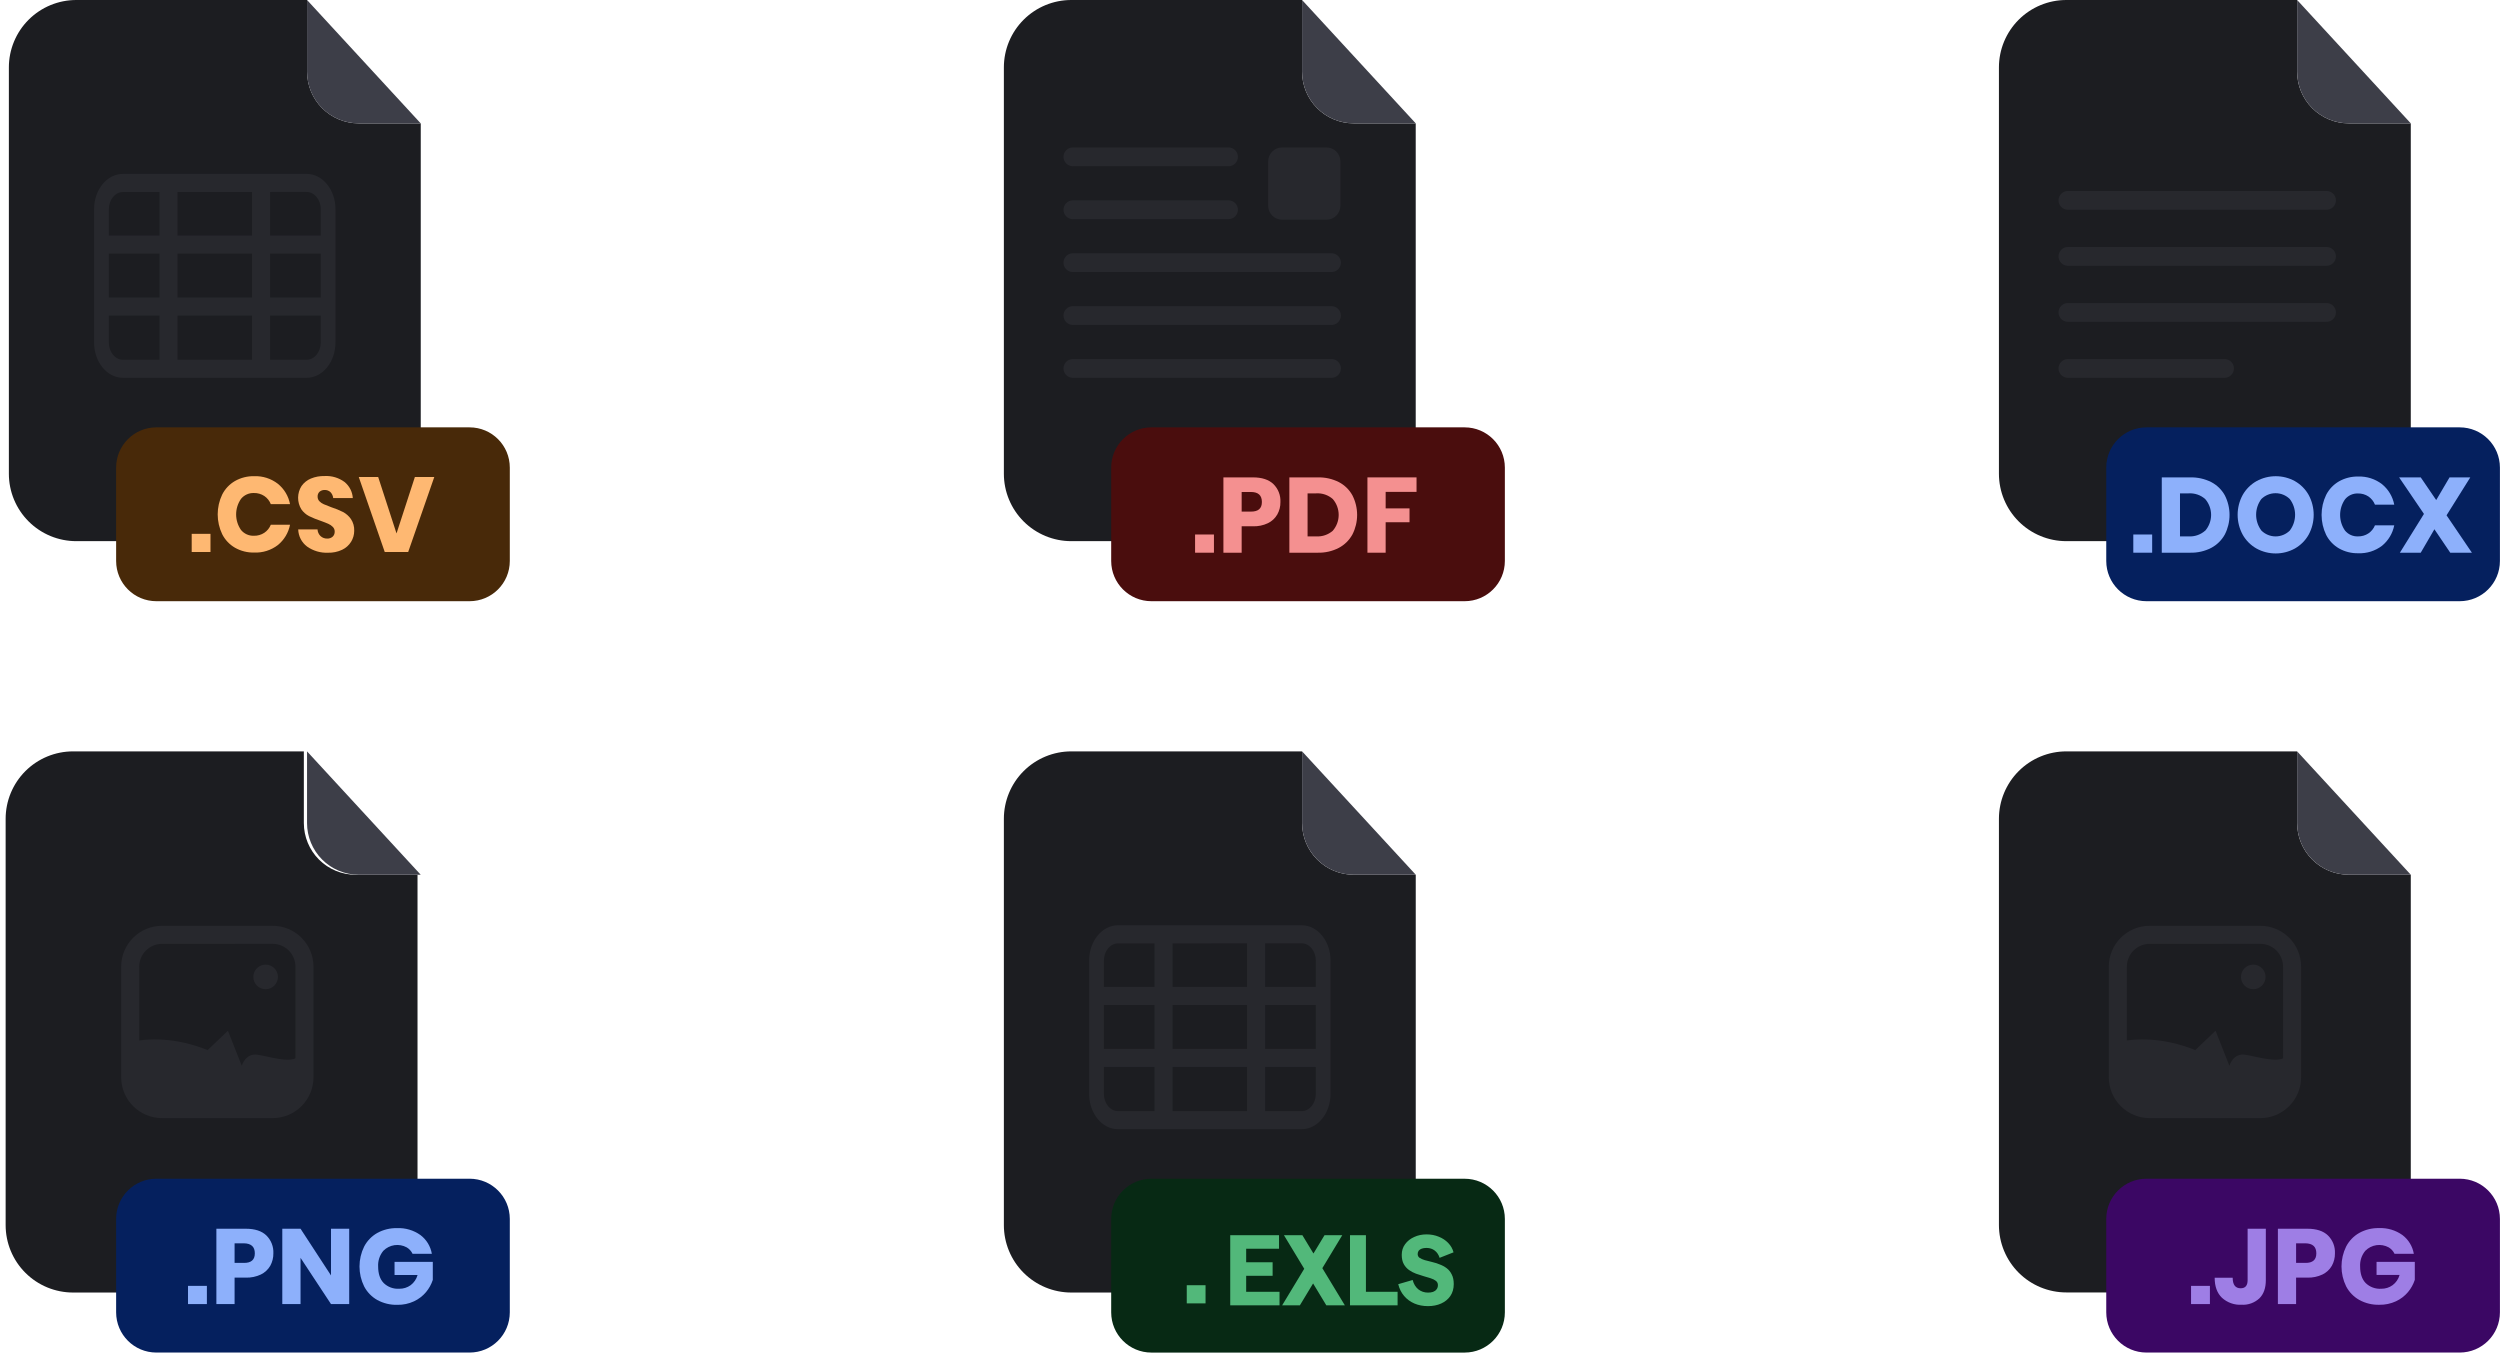
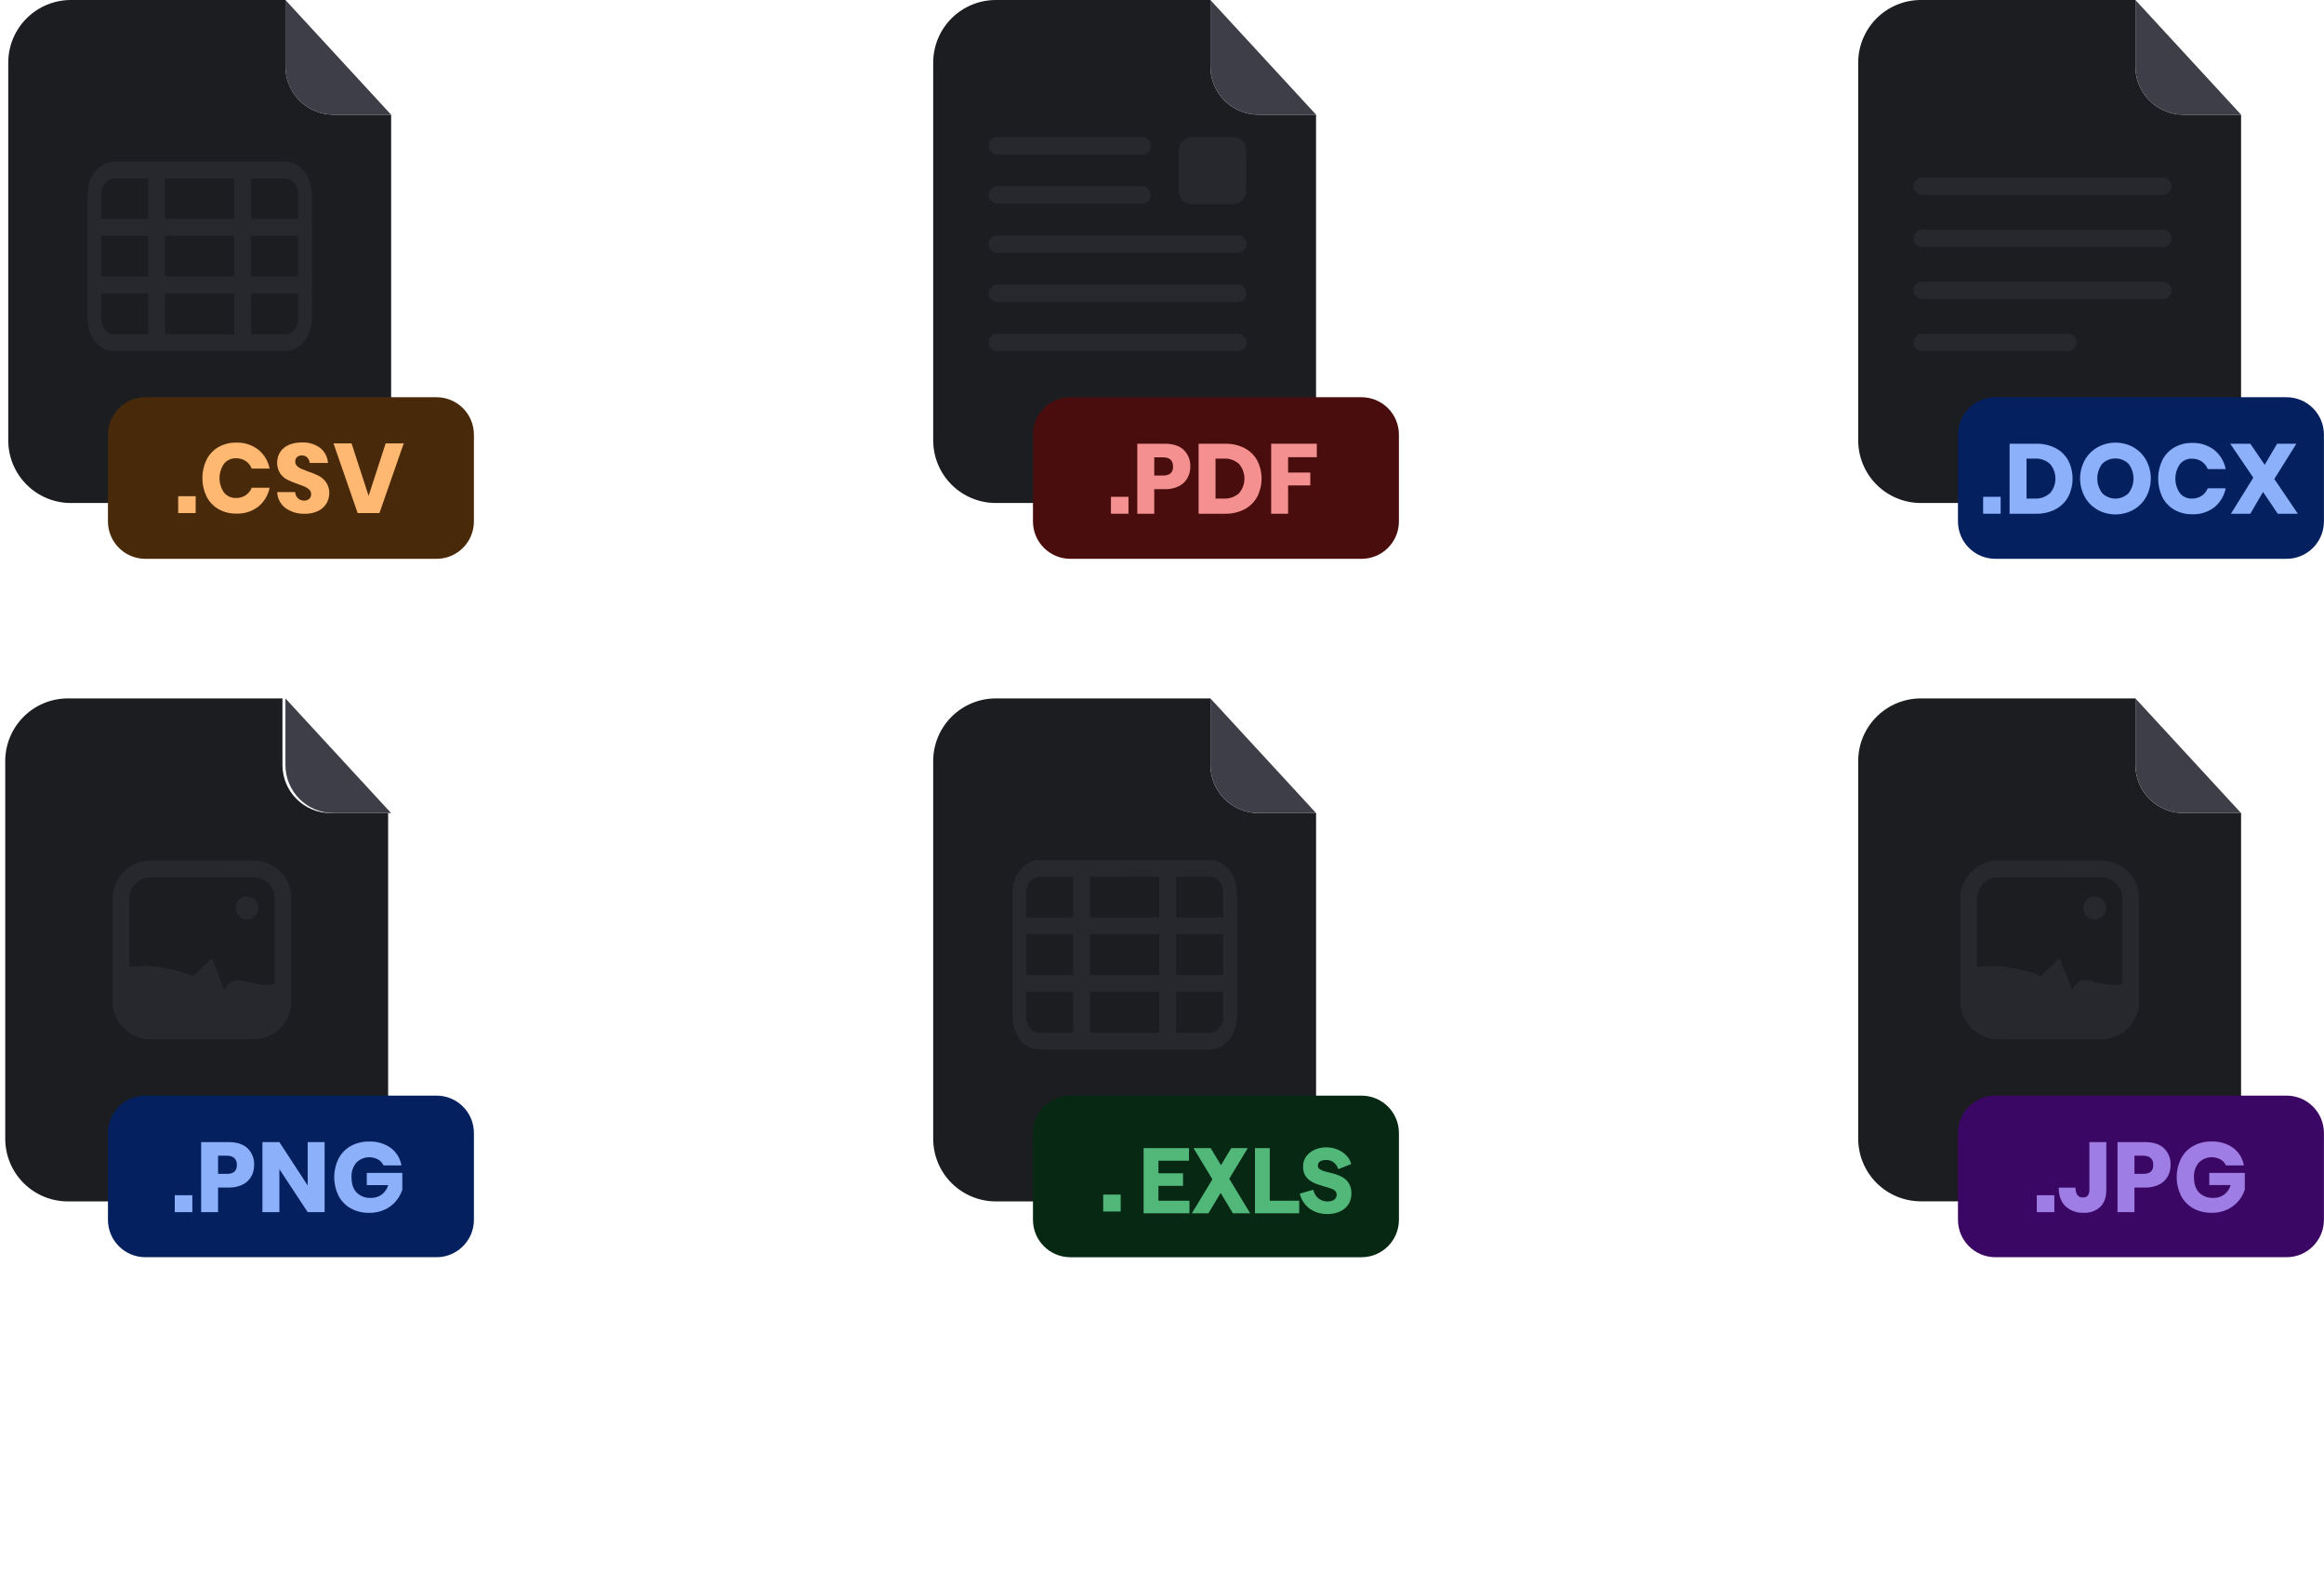
- <svg xmlns="http://www.w3.org/2000/svg" width="283" height="154" viewBox="0 0 283 154" fill="none">
+ <svg xmlns="http://www.w3.org/2000/svg" width="283" height="191" viewBox="0 0 283 191" fill="none">
  <path d="M40.608 13.965C39.058 13.963 37.571 13.347 36.475 12.251C35.379 11.155 34.763 9.668 34.761 8.118V5.26903e-07H8.637C7.635 -0 6.642 0.197 5.716 0.58C4.79 0.963 3.949 1.525 3.24 2.234C2.531 2.942 1.969 3.784 1.585 4.71C1.201 5.636 1.004 6.628 1.004 7.63V53.629C1.004 54.631 1.201 55.623 1.585 56.549C1.969 57.475 2.531 58.316 3.24 59.025C3.949 59.734 4.79 60.296 5.716 60.679C6.642 61.062 7.635 61.259 8.637 61.259H39.998C42.022 61.259 43.963 60.455 45.394 59.024C46.825 57.593 47.629 55.652 47.629 53.629V13.965H40.608Z" fill="#1C1D21" />
  <path d="M47.625 13.965H40.604C39.054 13.963 37.567 13.347 36.471 12.251C35.375 11.155 34.758 9.668 34.757 8.118V0L47.625 13.965Z" fill="#3D3E48" />
  <path d="M53.156 48.377H17.7C15.185 48.377 13.146 50.416 13.146 52.931V63.502C13.146 66.017 15.185 68.056 17.7 68.056H53.156C55.671 68.056 57.71 66.017 57.71 63.502V52.931C57.71 50.416 55.671 48.377 53.156 48.377Z" fill="#482909" />
  <path d="M23.827 60.431V62.487H21.7V60.431H23.827Z" fill="#FEB872" />
  <path d="M31.456 54.766C32.173 55.347 32.661 56.164 32.832 57.071H30.657C30.511 56.695 30.254 56.373 29.92 56.147C29.569 55.917 29.157 55.799 28.737 55.809C28.46 55.8 28.185 55.855 27.933 55.97C27.681 56.084 27.458 56.255 27.283 56.47C26.923 56.987 26.73 57.602 26.73 58.232C26.73 58.862 26.923 59.477 27.283 59.994C27.459 60.207 27.682 60.377 27.934 60.491C28.186 60.604 28.461 60.658 28.737 60.649C29.157 60.66 29.569 60.542 29.92 60.312C30.252 60.089 30.509 59.771 30.657 59.399H32.832C32.657 60.303 32.17 61.117 31.456 61.699C30.689 62.288 29.738 62.589 28.771 62.549C28.011 62.566 27.261 62.377 26.599 62.002C25.979 61.643 25.476 61.111 25.153 60.471C24.817 59.77 24.643 59.003 24.643 58.226C24.643 57.45 24.817 56.682 25.153 55.982C25.476 55.342 25.979 54.81 26.599 54.451C27.261 54.076 28.011 53.887 28.771 53.904C29.74 53.868 30.69 54.173 31.456 54.766Z" fill="#FEB872" />
  <path d="M39.743 61.333C39.499 61.723 39.149 62.036 38.733 62.234C38.229 62.471 37.676 62.585 37.12 62.569C36.28 62.603 35.453 62.359 34.766 61.874C34.463 61.647 34.214 61.354 34.039 61.017C33.865 60.68 33.768 60.308 33.757 59.929H35.943C35.957 60.214 36.079 60.484 36.283 60.683C36.487 60.873 36.757 60.975 37.035 60.967C37.263 60.978 37.486 60.901 37.658 60.751C37.734 60.678 37.794 60.59 37.833 60.492C37.873 60.394 37.891 60.29 37.888 60.184C37.891 60.085 37.873 59.986 37.837 59.893C37.8 59.801 37.745 59.716 37.675 59.646C37.527 59.494 37.35 59.373 37.154 59.291C36.947 59.197 36.657 59.09 36.303 58.959C35.854 58.811 35.415 58.633 34.99 58.426C34.64 58.245 34.339 57.981 34.114 57.658C33.87 57.261 33.742 56.803 33.745 56.337C33.748 55.871 33.882 55.415 34.131 55.021C34.398 54.642 34.767 54.347 35.194 54.17C35.687 53.97 36.216 53.873 36.748 53.887C37.554 53.843 38.349 54.081 39 54.559C39.273 54.781 39.498 55.057 39.66 55.37C39.821 55.684 39.916 56.027 39.938 56.379H37.718C37.693 56.129 37.585 55.895 37.412 55.713C37.323 55.629 37.218 55.564 37.104 55.522C36.989 55.479 36.867 55.46 36.745 55.466C36.539 55.459 36.338 55.528 36.178 55.659C36.101 55.73 36.04 55.819 36.001 55.917C35.963 56.015 35.947 56.121 35.954 56.226C35.951 56.416 36.022 56.599 36.153 56.736C36.294 56.884 36.464 57 36.652 57.079C36.853 57.167 37.139 57.281 37.502 57.417C37.96 57.564 38.406 57.746 38.835 57.961C39.189 58.151 39.493 58.421 39.723 58.749C39.988 59.146 40.119 59.617 40.097 60.094C40.096 60.532 39.974 60.961 39.743 61.333Z" fill="#FEB872" />
  <path d="M42.81 53.997L44.886 60.386L46.964 53.997H49.162L46.207 62.487H43.553L40.612 53.997H42.81Z" fill="#FEB872" />
  <path d="M34.712 42.768H13.914C12.113 42.768 10.65 40.976 10.65 38.77V23.679C10.65 21.476 12.113 19.684 13.914 19.684H34.712C36.513 19.684 37.976 21.476 37.976 23.679V38.762C37.976 40.968 36.513 42.768 34.712 42.768ZM13.914 21.737C13.035 21.737 12.32 22.61 12.32 23.688V38.77C12.32 39.848 13.035 40.724 13.914 40.724H34.712C35.591 40.724 36.309 39.848 36.309 38.77V23.679C36.309 22.602 35.591 21.729 34.712 21.729L13.914 21.737Z" fill="#27282D" />
  <path d="M37.142 33.678H11.483V35.722H37.142V33.678Z" fill="#27282D" />
  <path d="M37.142 26.666H11.483V28.71H37.142V26.666Z" fill="#27282D" />
  <path d="M30.572 20.705H28.528V41.736H30.572V20.705Z" fill="#27282D" />
  <path d="M20.097 20.705H18.053V41.736H20.097V20.705Z" fill="#27282D" />
  <path d="M153.242 13.965C151.692 13.963 150.205 13.347 149.108 12.251C148.012 11.155 147.395 9.669 147.392 8.118V0H121.269C119.245 0 117.304 0.804 115.873 2.235C114.442 3.666 113.638 5.607 113.638 7.63V53.629C113.638 55.652 114.442 57.593 115.873 59.024C117.304 60.455 119.245 61.259 121.269 61.259H152.63C154.653 61.259 156.594 60.455 158.025 59.024C159.456 57.593 160.26 55.652 160.26 53.629V13.965H153.242Z" fill="#1C1D21" />
  <path d="M160.262 13.965H153.244C151.694 13.963 150.207 13.347 149.11 12.251C148.014 11.155 147.397 9.669 147.394 8.118V0L160.262 13.965Z" fill="#3D3E48" />
  <path d="M150.67 42.768H121.396C121.124 42.754 120.868 42.636 120.68 42.439C120.492 42.241 120.388 41.979 120.388 41.706C120.388 41.434 120.492 41.172 120.68 40.974C120.868 40.777 121.124 40.659 121.396 40.645H150.67C150.814 40.637 150.958 40.659 151.094 40.709C151.229 40.759 151.353 40.836 151.457 40.935C151.562 41.035 151.645 41.154 151.702 41.287C151.759 41.419 151.789 41.562 151.789 41.706C151.789 41.851 151.759 41.993 151.702 42.126C151.645 42.258 151.562 42.378 151.457 42.477C151.353 42.577 151.229 42.654 151.094 42.704C150.958 42.754 150.814 42.776 150.67 42.768Z" fill="#27282D" />
  <path d="M150.67 30.794H121.396C121.124 30.78 120.868 30.662 120.68 30.464C120.492 30.267 120.388 30.005 120.388 29.732C120.388 29.459 120.492 29.197 120.68 29C120.868 28.802 121.124 28.684 121.396 28.67H150.67C150.814 28.663 150.958 28.685 151.094 28.735C151.229 28.785 151.353 28.862 151.457 28.961C151.562 29.06 151.645 29.18 151.702 29.312C151.759 29.445 151.789 29.588 151.789 29.732C151.789 29.876 151.759 30.019 151.702 30.152C151.645 30.284 151.562 30.404 151.457 30.503C151.353 30.602 151.229 30.679 151.094 30.729C150.958 30.779 150.814 30.801 150.67 30.794Z" fill="#27282D" />
  <path d="M150.67 36.783H121.396C121.124 36.769 120.868 36.651 120.68 36.453C120.492 36.255 120.388 35.993 120.388 35.721C120.388 35.448 120.492 35.186 120.68 34.989C120.868 34.791 121.124 34.673 121.396 34.659H150.67C150.814 34.651 150.958 34.673 151.094 34.723C151.229 34.773 151.353 34.85 151.457 34.95C151.562 35.049 151.645 35.169 151.702 35.301C151.759 35.434 151.789 35.577 151.789 35.721C151.789 35.865 151.759 36.008 151.702 36.14C151.645 36.273 151.562 36.392 151.457 36.492C151.353 36.591 151.229 36.668 151.094 36.718C150.958 36.768 150.814 36.79 150.67 36.783Z" fill="#27282D" />
  <path d="M139.124 24.805H121.396C121.124 24.791 120.868 24.673 120.68 24.476C120.492 24.278 120.388 24.016 120.388 23.743C120.388 23.471 120.492 23.209 120.68 23.011C120.868 22.814 121.124 22.695 121.396 22.681H139.124C139.396 22.695 139.653 22.814 139.84 23.011C140.028 23.209 140.132 23.471 140.132 23.743C140.132 24.016 140.028 24.278 139.84 24.476C139.653 24.673 139.396 24.791 139.124 24.805Z" fill="#27282D" />
  <path d="M139.124 18.816H121.396C121.124 18.802 120.868 18.684 120.68 18.487C120.492 18.289 120.388 18.027 120.388 17.755C120.388 17.482 120.492 17.22 120.68 17.022C120.868 16.825 121.124 16.707 121.396 16.693H139.124C139.396 16.707 139.653 16.825 139.84 17.022C140.028 17.22 140.132 17.482 140.132 17.755C140.132 18.027 140.028 18.289 139.84 18.487C139.653 18.684 139.396 18.802 139.124 18.816Z" fill="#27282D" />
  <path d="M165.797 48.377H130.341C127.826 48.377 125.787 50.416 125.787 52.931V63.502C125.787 66.017 127.826 68.056 130.341 68.056H165.797C168.312 68.056 170.35 66.017 170.35 63.502V52.931C170.35 50.416 168.312 48.377 165.797 48.377Z" fill="#4A0D0D" />
  <path d="M137.418 60.505V62.566H135.283V60.505H137.418Z" fill="#F49090" />
  <path d="M140.555 59.575V62.566H138.49V54.04H141.831C142.846 54.04 143.618 54.291 144.147 54.794C144.416 55.057 144.626 55.375 144.763 55.725C144.9 56.075 144.962 56.451 144.944 56.827C144.953 57.323 144.83 57.812 144.587 58.245C144.341 58.669 143.974 59.01 143.532 59.223C143.001 59.475 142.418 59.596 141.831 59.577L140.555 59.575ZM142.846 56.827C142.846 56.071 142.432 55.693 141.604 55.693H140.555V57.913H141.604C142.432 57.92 142.846 57.559 142.846 56.827Z" fill="#F49090" />
  <path d="M153.09 60.51C152.734 61.155 152.197 61.682 151.545 62.024C150.813 62.4 149.999 62.586 149.177 62.566H145.956V54.04H149.177C150.001 54.02 150.816 54.202 151.553 54.57C152.202 54.907 152.737 55.427 153.09 56.067C153.443 56.755 153.626 57.516 153.626 58.289C153.626 59.061 153.443 59.823 153.09 60.51ZM150.87 60.082C151.302 59.583 151.539 58.946 151.539 58.286C151.539 57.626 151.302 56.988 150.87 56.489C150.354 56.037 149.681 55.806 148.996 55.849H148.017V60.72H149.01C149.689 60.758 150.357 60.529 150.87 60.082Z" fill="#F49090" />
  <path d="M160.352 54.04V55.681H156.856V57.55H159.558V59.118H156.856V62.566H154.794V54.04H160.352Z" fill="#F49090" />
  <path d="M150.151 16.693H145.138C144.264 16.693 143.556 17.401 143.556 18.275V23.288C143.556 24.162 144.264 24.87 145.138 24.87H150.151C151.025 24.87 151.733 24.162 151.733 23.288V18.275C151.733 17.401 151.025 16.693 150.151 16.693Z" fill="#27282D" />
  <path d="M265.883 13.965C264.332 13.963 262.846 13.347 261.749 12.251C260.653 11.155 260.035 9.669 260.033 8.118V0H233.909C231.886 0 229.945 0.804 228.514 2.235C227.083 3.666 226.279 5.607 226.279 7.63V53.629C226.279 55.652 227.083 57.593 228.514 59.024C229.945 60.455 231.886 61.259 233.909 61.259H265.27C267.294 61.259 269.235 60.455 270.666 59.024C272.097 57.593 272.901 55.652 272.901 53.629V13.965H265.883Z" fill="#1C1D21" />
  <path d="M272.903 13.965H265.885C264.334 13.963 262.848 13.347 261.751 12.251C260.655 11.155 260.037 9.669 260.035 8.118V0L272.903 13.965Z" fill="#3D3E48" />
  <path d="M263.308 23.742H234.034C233.762 23.728 233.505 23.61 233.318 23.412C233.13 23.215 233.025 22.953 233.025 22.68C233.025 22.407 233.13 22.145 233.318 21.948C233.505 21.75 233.762 21.632 234.034 21.618H263.308C263.452 21.611 263.596 21.633 263.731 21.683C263.867 21.733 263.99 21.81 264.095 21.909C264.2 22.008 264.283 22.128 264.34 22.261C264.397 22.393 264.426 22.536 264.426 22.68C264.426 22.824 264.397 22.967 264.34 23.1C264.283 23.232 264.2 23.352 264.095 23.451C263.99 23.55 263.867 23.627 263.731 23.677C263.596 23.727 263.452 23.749 263.308 23.742Z" fill="#27282D" />
  <path d="M263.308 30.085H234.034C233.762 30.071 233.505 29.953 233.318 29.756C233.13 29.558 233.025 29.296 233.025 29.023C233.025 28.751 233.13 28.489 233.318 28.291C233.505 28.093 233.762 27.975 234.034 27.961H263.308C263.452 27.954 263.596 27.976 263.731 28.026C263.867 28.076 263.99 28.153 264.095 28.252C264.2 28.352 264.283 28.471 264.34 28.604C264.397 28.736 264.426 28.879 264.426 29.023C264.426 29.168 264.397 29.31 264.34 29.443C264.283 29.575 264.2 29.695 264.095 29.794C263.99 29.894 263.867 29.971 263.731 30.021C263.596 30.071 263.452 30.093 263.308 30.085Z" fill="#27282D" />
  <path d="M263.308 36.428H234.034C233.762 36.414 233.505 36.296 233.318 36.099C233.13 35.901 233.025 35.639 233.025 35.366C233.025 35.094 233.13 34.832 233.318 34.634C233.505 34.437 233.762 34.319 234.034 34.304H263.308C263.452 34.297 263.596 34.319 263.731 34.369C263.867 34.419 263.99 34.496 264.095 34.595C264.2 34.695 264.283 34.814 264.34 34.947C264.397 35.079 264.426 35.222 264.426 35.366C264.426 35.511 264.397 35.653 264.34 35.786C264.283 35.918 264.2 36.038 264.095 36.137C263.99 36.237 263.867 36.314 263.731 36.364C263.596 36.414 263.452 36.436 263.308 36.428Z" fill="#27282D" />
  <path d="M251.761 42.768H234.034C233.762 42.754 233.505 42.636 233.318 42.439C233.13 42.241 233.025 41.979 233.025 41.706C233.025 41.434 233.13 41.172 233.318 40.974C233.505 40.777 233.762 40.659 234.034 40.645H251.761C251.906 40.637 252.05 40.659 252.185 40.709C252.32 40.759 252.444 40.836 252.549 40.935C252.653 41.035 252.737 41.154 252.793 41.287C252.85 41.419 252.88 41.562 252.88 41.706C252.88 41.851 252.85 41.993 252.793 42.126C252.737 42.258 252.653 42.378 252.549 42.477C252.444 42.577 252.32 42.654 252.185 42.704C252.05 42.754 251.906 42.776 251.761 42.768Z" fill="#27282D" />
  <path d="M278.437 48.377H242.982C240.467 48.377 238.428 50.416 238.428 52.931V63.502C238.428 66.017 240.467 68.056 242.982 68.056H278.437C280.952 68.056 282.991 66.017 282.991 63.502V52.931C282.991 50.416 280.952 48.377 278.437 48.377Z" fill="#05205E" />
  <path d="M243.625 60.505V62.566H241.49V60.505H243.625Z" fill="#8DB0FB" />
  <path d="M251.848 60.51C251.491 61.155 250.954 61.681 250.302 62.025C249.569 62.4 248.755 62.586 247.932 62.566H244.713V54.04H247.932C248.755 54.019 249.571 54.201 250.308 54.57C250.957 54.907 251.493 55.427 251.848 56.067C252.2 56.755 252.384 57.516 252.384 58.289C252.384 59.061 252.2 59.823 251.848 60.51ZM249.627 60.082C250.059 59.583 250.297 58.946 250.297 58.286C250.297 57.626 250.059 56.988 249.627 56.49C249.112 56.037 248.438 55.806 247.753 55.849H246.775V60.72H247.753C248.433 60.759 249.1 60.53 249.613 60.082H249.627Z" fill="#8DB0FB" />
  <path d="M259.788 54.468C260.437 54.836 260.974 55.374 261.339 56.025C261.713 56.716 261.909 57.49 261.909 58.276C261.909 59.062 261.713 59.836 261.339 60.528C260.972 61.18 260.434 61.72 259.782 62.09C259.116 62.458 258.367 62.651 257.606 62.651C256.845 62.651 256.096 62.458 255.43 62.09C254.778 61.72 254.24 61.18 253.873 60.528C253.497 59.837 253.3 59.063 253.3 58.276C253.3 57.49 253.497 56.716 253.873 56.025C254.242 55.375 254.78 54.837 255.43 54.468C256.098 54.1 256.849 53.907 257.612 53.907C258.375 53.907 259.125 54.1 259.794 54.468H259.788ZM255.991 56.481C255.603 56.997 255.393 57.625 255.393 58.27C255.393 58.916 255.603 59.544 255.991 60.06C256.419 60.483 256.996 60.721 257.597 60.721C258.199 60.721 258.776 60.483 259.204 60.06C259.594 59.546 259.805 58.919 259.805 58.275C259.805 57.63 259.594 57.003 259.204 56.49C258.775 56.067 258.197 55.831 257.595 55.831C256.993 55.831 256.415 56.067 255.986 56.49L255.991 56.481Z" fill="#8DB0FB" />
  <path d="M269.648 54.811C270.366 55.397 270.855 56.217 271.028 57.127H268.845C268.697 56.75 268.438 56.426 268.102 56.197C267.749 55.967 267.335 55.85 266.914 55.86C266.636 55.851 266.36 55.906 266.108 56.021C265.855 56.136 265.632 56.308 265.457 56.523C265.095 57.043 264.901 57.661 264.901 58.294C264.901 58.928 265.095 59.545 265.457 60.065C265.633 60.278 265.857 60.448 266.109 60.562C266.362 60.675 266.637 60.73 266.914 60.72C267.335 60.732 267.75 60.614 268.102 60.383C268.436 60.159 268.695 59.84 268.845 59.467H271.028C270.851 60.374 270.363 61.192 269.648 61.778C268.875 62.367 267.921 62.668 266.951 62.628C266.187 62.645 265.433 62.455 264.768 62.078C264.145 61.717 263.641 61.183 263.316 60.541C262.978 59.837 262.803 59.067 262.803 58.286C262.803 57.505 262.978 56.734 263.316 56.03C263.641 55.388 264.145 54.854 264.768 54.493C265.433 54.117 266.187 53.927 266.951 53.943C267.923 53.91 268.877 54.217 269.648 54.811Z" fill="#8DB0FB" />
  <path d="M277.368 62.566L275.574 59.912L274.028 62.566H271.666L274.391 58.177L271.581 54.04H274.028L275.778 56.608L277.286 54.04H279.637L276.949 58.333L279.818 62.566H277.368Z" fill="#8DB0FB" />
  <path d="M40.242 99.021C38.692 99.02 37.206 98.403 36.11 97.307C35.014 96.211 34.397 94.725 34.395 93.174V85.056H8.272C7.269 85.056 6.277 85.253 5.351 85.636C4.425 86.019 3.583 86.582 2.874 87.29C2.165 87.999 1.603 88.84 1.219 89.766C0.836 90.692 0.638 91.684 0.638 92.687V138.685C0.638 139.687 0.836 140.679 1.219 141.605C1.603 142.531 2.165 143.373 2.874 144.081C3.583 144.79 4.425 145.352 5.351 145.735C6.277 146.118 7.269 146.315 8.272 146.315H39.633C41.656 146.315 43.597 145.511 45.028 144.08C46.459 142.649 47.263 140.708 47.263 138.685V99.021H40.242Z" fill="#1C1D21" />
  <path d="M47.625 99.021H40.604C39.053 99.018 37.567 98.401 36.471 97.305C35.375 96.208 34.758 94.722 34.757 93.171V85.056L47.625 99.021Z" fill="#3D3E48" />
  <path d="M53.156 133.43H17.7C15.185 133.43 13.146 135.469 13.146 137.984V148.555C13.146 151.07 15.185 153.109 17.7 153.109H53.156C55.671 153.109 57.71 151.07 57.71 148.555V137.984C57.71 135.469 55.671 133.43 53.156 133.43Z" fill="#05205E" />
  <path d="M23.419 145.56V147.622H21.283V145.56H23.419Z" fill="#8DB0FB" />
  <path d="M26.555 144.628V147.619H24.494V139.093H27.834C28.846 139.093 29.618 139.342 30.148 139.847C30.416 140.11 30.626 140.427 30.764 140.777C30.901 141.127 30.963 141.502 30.945 141.877C30.953 142.372 30.83 142.861 30.59 143.295C30.342 143.718 29.974 144.059 29.533 144.273C29.001 144.523 28.418 144.645 27.831 144.628H26.555ZM28.846 141.877C28.846 141.132 28.432 140.754 27.604 140.743H26.555V142.96H27.604C28.432 142.972 28.846 142.611 28.846 141.88V141.877Z" fill="#8DB0FB" />
  <path d="M39.53 147.622H37.469L34.021 142.388V147.622H31.956V139.095H34.021L37.469 144.378V139.095H39.53V147.622Z" fill="#8DB0FB" />
  <path d="M47.592 139.807C48.279 140.323 48.742 141.083 48.885 141.931H46.702C46.559 141.626 46.328 141.372 46.038 141.202C45.616 140.971 45.129 140.884 44.652 140.953C44.176 141.023 43.734 141.245 43.395 141.588C42.981 142.084 42.77 142.72 42.806 143.366C42.806 144.179 43.013 144.8 43.427 145.234C43.659 145.461 43.936 145.636 44.241 145.748C44.545 145.86 44.87 145.907 45.193 145.886C45.656 145.896 46.108 145.754 46.483 145.484C46.866 145.197 47.143 144.791 47.269 144.33H44.663V142.847H48.993V144.885C48.826 145.392 48.565 145.863 48.222 146.272C47.85 146.712 47.386 147.067 46.863 147.31C46.273 147.584 45.628 147.72 44.978 147.707C44.187 147.728 43.404 147.539 42.709 147.16C42.075 146.803 41.557 146.269 41.221 145.623C40.875 144.921 40.695 144.149 40.695 143.367C40.695 142.585 40.875 141.813 41.221 141.111C41.556 140.466 42.071 139.933 42.704 139.574C43.388 139.197 44.16 139.007 44.941 139.024C45.887 138.983 46.82 139.258 47.592 139.807Z" fill="#8DB0FB" />
  <path d="M30.854 126.571H18.34C17.114 126.57 15.939 126.082 15.072 125.215C14.205 124.348 13.717 123.172 13.716 121.946V109.422C13.717 108.196 14.205 107.021 15.072 106.154C15.939 105.288 17.115 104.801 18.34 104.8H30.865C32.09 104.801 33.265 105.289 34.132 106.155C34.998 107.022 35.486 108.196 35.487 109.422V121.943C35.487 122.552 35.367 123.154 35.134 123.716C34.901 124.277 34.56 124.788 34.13 125.218C33.699 125.647 33.188 125.988 32.626 126.22C32.064 126.453 31.462 126.572 30.854 126.571ZM18.34 106.844C17.657 106.845 17.002 107.117 16.518 107.6C16.034 108.083 15.762 108.738 15.76 109.422V121.943C15.761 122.628 16.033 123.283 16.517 123.767C17.001 124.251 17.656 124.523 18.34 124.524H30.865C31.549 124.522 32.204 124.25 32.687 123.766C33.17 123.283 33.442 122.627 33.443 121.943V109.419C33.442 108.736 33.17 108.08 32.687 107.597C32.204 107.114 31.549 106.842 30.865 106.841L18.34 106.844Z" fill="#27282D" />
  <path d="M34.456 119.564V121.946C34.456 122.901 34.077 123.817 33.401 124.493C32.726 125.168 31.81 125.547 30.855 125.547H18.341C17.868 125.548 17.4 125.455 16.963 125.274C16.525 125.093 16.128 124.828 15.793 124.494C15.459 124.159 15.193 123.762 15.012 123.325C14.831 122.888 14.738 122.419 14.738 121.946V117.954C16.745 117.523 19.799 117.387 23.505 118.87L25.802 116.678L27.367 120.647C27.367 120.647 27.787 119.187 29.142 119.394C30.497 119.601 32.692 120.336 33.631 119.709C33.88 119.564 34.172 119.513 34.456 119.564Z" fill="#27282D" />
  <path d="M30.069 111.979C30.838 111.979 31.462 111.356 31.462 110.587C31.462 109.818 30.838 109.195 30.069 109.195C29.3 109.195 28.677 109.818 28.677 110.587C28.677 111.356 29.3 111.979 30.069 111.979Z" fill="#27282D" />
  <path d="M153.242 99.021C151.692 99.02 150.206 98.403 149.11 97.307C148.013 96.211 147.397 94.725 147.395 93.174V85.056H121.272C120.269 85.056 119.277 85.253 118.351 85.636C117.425 86.019 116.583 86.582 115.874 87.29C115.165 87.999 114.603 88.84 114.219 89.766C113.836 90.692 113.638 91.684 113.638 92.687V138.685C113.638 139.687 113.836 140.679 114.219 141.605C114.603 142.531 115.165 143.373 115.874 144.081C116.583 144.79 117.425 145.352 118.351 145.735C119.277 146.118 120.269 146.315 121.272 146.315H152.633C154.656 146.315 156.597 145.511 158.028 144.08C159.459 142.649 160.263 140.708 160.263 138.685V99.021H153.242Z" fill="#1C1D21" />
  <path d="M160.266 99.021H153.245C151.695 99.019 150.208 98.403 149.112 97.306C148.016 96.21 147.399 94.724 147.398 93.174V85.056L160.266 99.021Z" fill="#3D3E48" />
  <path d="M165.797 133.433H130.341C127.826 133.433 125.787 135.472 125.787 137.987V148.558C125.787 151.073 127.826 153.112 130.341 153.112H165.797C168.312 153.112 170.351 151.073 170.351 148.558V137.987C170.351 135.472 168.312 133.433 165.797 133.433Z" fill="#072914" />
  <path d="M139.262 147.764V139.824H144.786V141.355H141.066V142.887H144.06V144.418H141.066V146.232H144.842V147.764H139.262ZM150.14 147.764L145.342 139.824H147.429L152.238 147.764H150.14ZM145.138 147.764L149.936 139.824H151.943L147.146 147.764H145.138ZM152.82 147.764V139.824H154.623V146.232H158.207V147.764H152.82ZM161.649 147.854C161.089 147.854 160.579 147.756 160.118 147.56C159.657 147.363 159.267 147.079 158.95 146.709C158.632 146.338 158.409 145.892 158.28 145.37L159.914 144.894C160.027 145.34 160.239 145.692 160.549 145.949C160.866 146.198 161.233 146.323 161.649 146.323C161.861 146.323 162.05 146.297 162.216 146.244C162.382 146.183 162.515 146.089 162.613 145.96C162.719 145.832 162.772 145.669 162.772 145.473C162.772 145.276 162.696 145.117 162.545 144.996C162.394 144.875 162.197 144.777 161.955 144.701C161.713 144.618 161.449 144.539 161.161 144.463C160.874 144.38 160.583 144.285 160.288 144.18C160.001 144.074 159.736 143.934 159.494 143.76C159.252 143.586 159.055 143.363 158.904 143.091C158.753 142.811 158.677 142.463 158.677 142.047C158.677 141.578 158.806 141.174 159.063 140.834C159.32 140.486 159.66 140.217 160.084 140.028C160.507 139.832 160.972 139.733 161.479 139.733C161.985 139.733 162.447 139.82 162.863 139.994C163.286 140.161 163.645 140.399 163.94 140.709C164.235 141.011 164.435 141.363 164.541 141.764L162.965 142.387C162.851 142.032 162.666 141.756 162.409 141.56C162.152 141.363 161.842 141.265 161.479 141.265C161.275 141.265 161.097 141.291 160.946 141.344C160.795 141.397 160.677 141.476 160.594 141.582C160.519 141.688 160.481 141.813 160.481 141.956C160.481 142.138 160.553 142.282 160.696 142.387C160.847 142.486 161.044 142.573 161.286 142.648C161.536 142.716 161.804 142.784 162.091 142.853C162.379 142.921 162.666 143.011 162.953 143.125C163.248 143.231 163.517 143.374 163.759 143.556C164.001 143.737 164.193 143.975 164.337 144.27C164.488 144.558 164.564 144.921 164.564 145.359C164.564 145.881 164.435 146.331 164.178 146.709C163.921 147.079 163.573 147.363 163.135 147.56C162.696 147.756 162.201 147.854 161.649 147.854Z" fill="#52B87A" />
  <path d="M136.468 145.487V147.543H134.341V145.487H136.468Z" fill="#52B87A" />
  <path d="M147.353 127.824H126.555C124.754 127.824 123.291 126.032 123.291 123.826V108.736C123.291 106.532 124.754 104.74 126.555 104.74H147.353C149.154 104.74 150.617 106.532 150.617 108.736V123.818C150.617 126.024 149.154 127.824 147.353 127.824ZM126.555 106.793C125.676 106.793 124.961 107.667 124.961 108.744V123.826C124.961 124.904 125.676 125.78 126.555 125.78H147.353C148.232 125.78 148.95 124.904 148.95 123.826V108.736C148.95 107.658 148.232 106.785 147.353 106.785L126.555 106.793Z" fill="#27282D" />
  <path d="M149.783 118.733H124.124V120.778H149.783V118.733Z" fill="#27282D" />
  <path d="M149.783 111.721H124.124V113.766H149.783V111.721Z" fill="#27282D" />
  <path d="M143.21 105.761H141.165V126.792H143.21V105.761Z" fill="#27282D" />
  <path d="M132.738 105.761H130.694V126.792H132.738V105.761Z" fill="#27282D" />
  <path d="M265.883 99.021C264.332 99.02 262.845 98.403 261.748 97.306C260.652 96.21 260.035 94.722 260.033 93.171V85.056H233.91C231.886 85.056 229.945 85.86 228.514 87.291C227.083 88.722 226.279 90.663 226.279 92.687V138.673C226.279 139.675 226.477 140.668 226.86 141.593C227.244 142.519 227.806 143.36 228.514 144.069C229.223 144.777 230.064 145.339 230.99 145.723C231.915 146.106 232.908 146.304 233.91 146.304H265.271C267.294 146.304 269.235 145.5 270.666 144.069C272.097 142.638 272.901 140.697 272.901 138.673V99.021H265.883Z" fill="#1C1D21" />
  <path d="M272.903 99.021H265.885C264.334 99.019 262.847 98.402 261.75 97.306C260.654 96.209 260.037 94.722 260.035 93.171V85.056L272.903 99.021Z" fill="#3D3E48" />
  <path d="M278.438 133.43H242.982C240.467 133.43 238.428 135.469 238.428 137.984V148.555C238.428 151.07 240.467 153.109 242.982 153.109H278.438C280.953 153.109 282.991 151.07 282.991 148.555V137.984C282.991 135.469 280.953 133.43 278.438 133.43Z" fill="#3B0764" />
  <path d="M250.162 145.561V147.622H248.027V145.561H250.162Z" fill="#9E7EE5" />
  <path d="M256.492 139.095V144.911C256.492 145.805 256.249 146.492 255.763 146.973C255.492 147.223 255.174 147.417 254.826 147.542C254.479 147.667 254.11 147.72 253.741 147.698C253.338 147.72 252.934 147.661 252.553 147.525C252.172 147.389 251.823 147.179 251.524 146.907C250.976 146.38 250.701 145.624 250.701 144.639H252.74C252.74 145.435 253.042 145.833 253.645 145.833C254.166 145.833 254.43 145.529 254.43 144.917V139.093L256.492 139.095Z" fill="#9E7EE5" />
  <path d="M259.918 144.628V147.619H257.857V139.093H261.205C262.218 139.093 262.989 139.342 263.519 139.847C263.788 140.11 263.997 140.427 264.135 140.777C264.272 141.127 264.334 141.502 264.316 141.877C264.324 142.372 264.201 142.861 263.961 143.295C263.714 143.718 263.345 144.059 262.904 144.273C262.372 144.523 261.79 144.645 261.202 144.628H259.918ZM262.209 141.877C262.209 141.132 261.795 140.754 260.967 140.743H259.918V142.96H260.967C261.795 142.972 262.209 142.611 262.209 141.88V141.877Z" fill="#9E7EE5" />
  <path d="M271.955 139.807C272.64 140.324 273.102 141.084 273.245 141.931H271.062C270.919 141.627 270.688 141.373 270.398 141.202C269.975 140.971 269.489 140.884 269.012 140.953C268.536 141.023 268.094 141.246 267.755 141.588C267.341 142.084 267.13 142.72 267.166 143.366C267.166 144.18 267.373 144.801 267.787 145.234C268.019 145.461 268.296 145.636 268.601 145.748C268.905 145.86 269.229 145.908 269.553 145.887C270.017 145.895 270.471 145.752 270.846 145.478C271.229 145.192 271.505 144.786 271.632 144.324H269.026V142.841H273.356V144.88C273.189 145.387 272.927 145.858 272.584 146.267C272.212 146.707 271.749 147.061 271.226 147.304C270.636 147.579 269.991 147.714 269.34 147.701C268.549 147.722 267.767 147.533 267.072 147.154C266.437 146.797 265.92 146.263 265.583 145.617C265.238 144.916 265.058 144.144 265.058 143.362C265.058 142.579 265.238 141.808 265.583 141.106C265.919 140.461 266.434 139.927 267.066 139.569C267.75 139.192 268.522 139.002 269.304 139.019C270.25 138.98 271.183 139.258 271.955 139.807Z" fill="#9E7EE5" />
  <path d="M255.854 126.571H243.341C242.114 126.57 240.939 126.082 240.072 125.215C239.205 124.348 238.717 123.172 238.716 121.946V109.422C238.717 108.196 239.205 107.021 240.072 106.154C240.939 105.288 242.115 104.801 243.341 104.8H255.865C257.09 104.801 258.265 105.289 259.132 106.155C259.998 107.022 260.486 108.196 260.487 109.422V121.943C260.487 122.552 260.367 123.154 260.134 123.716C259.901 124.277 259.56 124.788 259.13 125.218C258.699 125.647 258.189 125.988 257.626 126.22C257.064 126.453 256.462 126.572 255.854 126.571ZM243.341 106.844C242.657 106.845 242.001 107.117 241.518 107.6C241.034 108.083 240.762 108.738 240.76 109.422V121.943C240.761 122.628 241.033 123.283 241.517 123.767C242.001 124.251 242.656 124.523 243.341 124.524H255.865C256.549 124.522 257.204 124.25 257.687 123.766C258.17 123.283 258.442 122.627 258.443 121.943V109.419C258.442 108.736 258.17 108.08 257.687 107.597C257.204 107.114 256.548 106.842 255.865 106.841L243.341 106.844Z" fill="#27282D" />
  <path d="M259.456 119.564V121.946C259.456 122.901 259.076 123.817 258.401 124.493C257.726 125.168 256.81 125.547 255.855 125.547H243.342C242.868 125.548 242.4 125.455 241.963 125.274C241.525 125.093 241.128 124.828 240.793 124.494C240.459 124.159 240.193 123.762 240.012 123.325C239.831 122.888 239.738 122.419 239.738 121.946V117.954C241.745 117.523 244.799 117.387 248.505 118.87L250.802 116.678L252.367 120.647C252.367 120.647 252.787 119.187 254.142 119.394C255.497 119.601 257.692 120.336 258.631 119.709C258.88 119.564 259.172 119.513 259.456 119.564Z" fill="#27282D" />
  <path d="M255.069 111.979C255.838 111.979 256.462 111.356 256.462 110.587C256.462 109.818 255.838 109.195 255.069 109.195C254.3 109.195 253.677 109.818 253.677 110.587C253.677 111.356 254.3 111.979 255.069 111.979Z" fill="#27282D" />
</svg>
